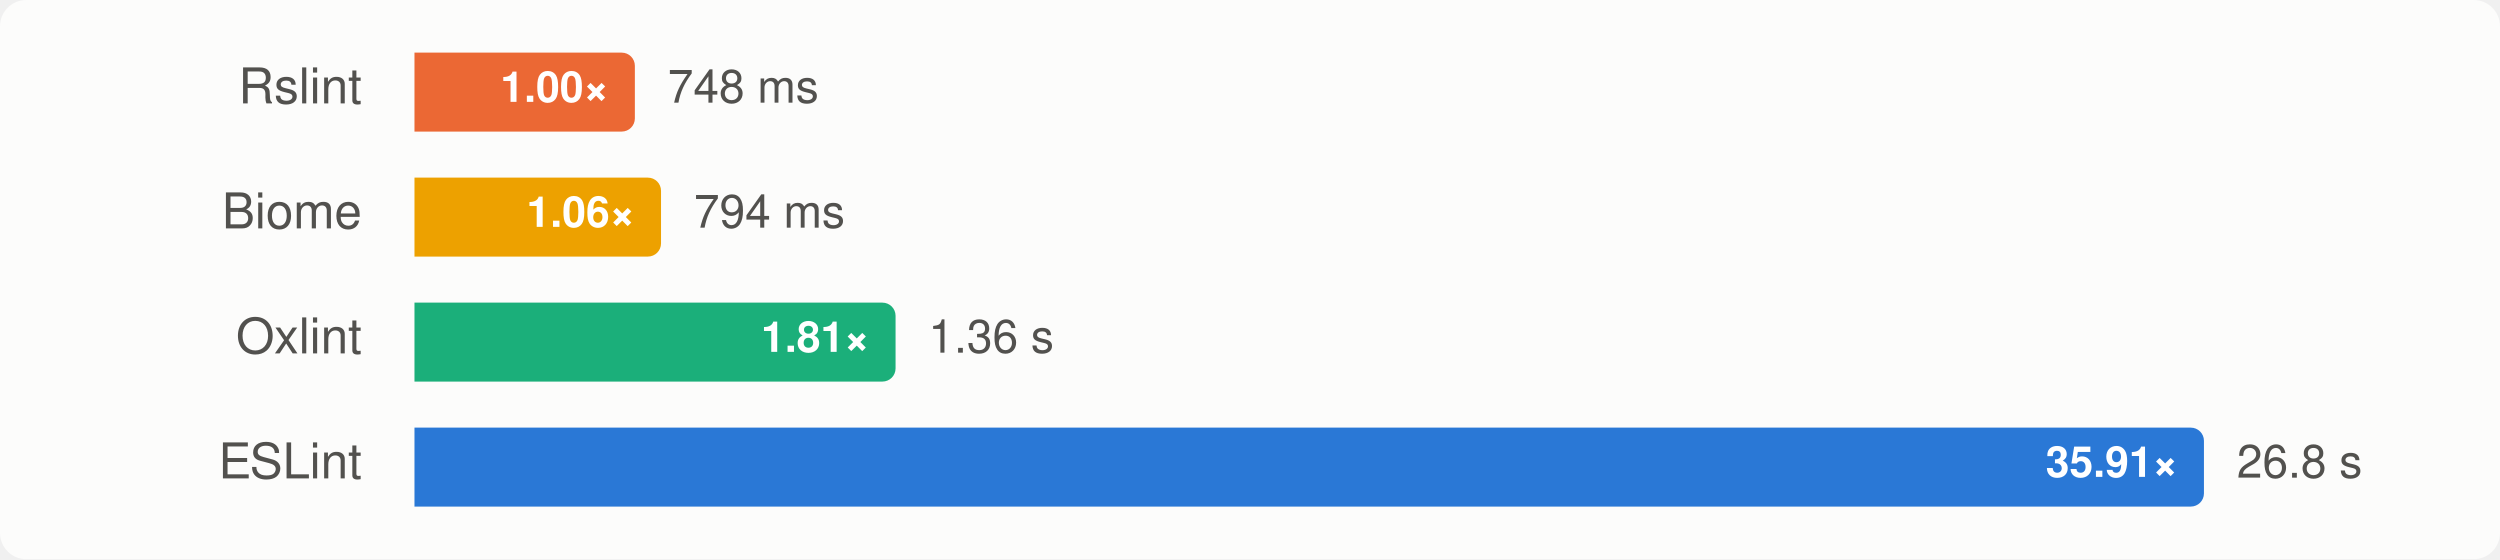
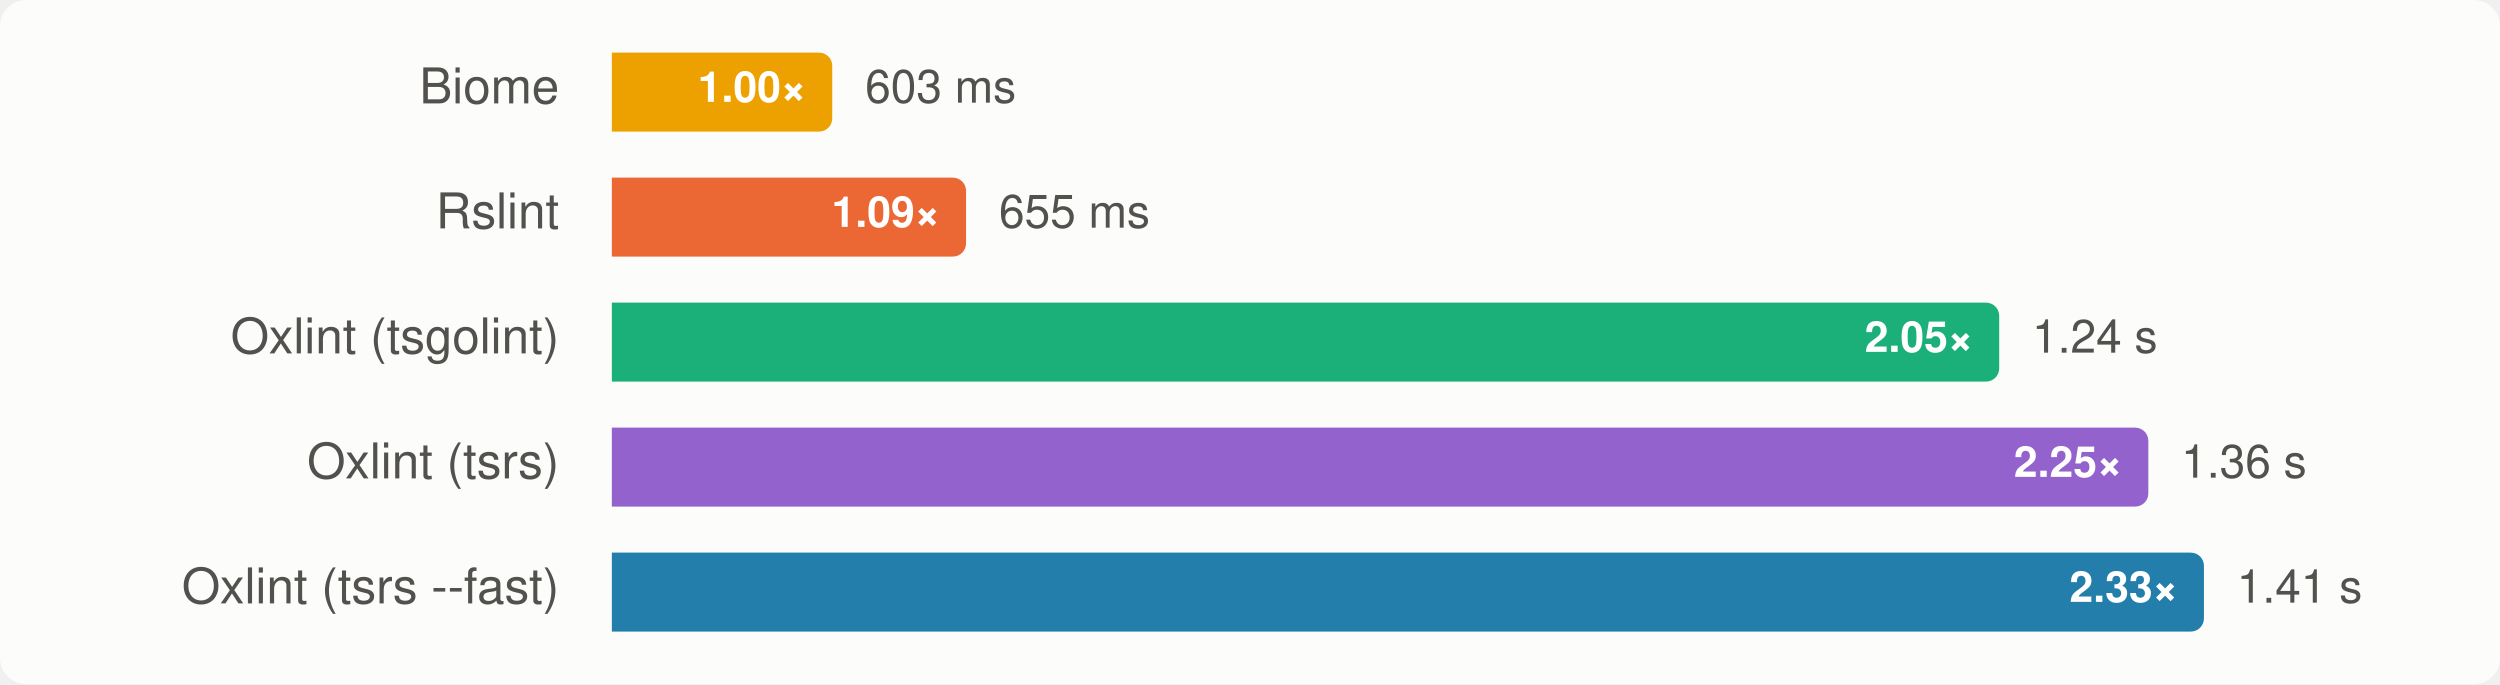
- <svg xmlns="http://www.w3.org/2000/svg" width="760" height="170" viewBox="0 0 760 170" font-family="-apple-system, BlinkMacSystemFont, 'Segoe UI', Helvetica, Arial, sans-serif" role="img" aria-label="Group B, rsbuild: median wall time, lower is better">
+ <svg xmlns="http://www.w3.org/2000/svg" width="760" height="208" viewBox="0 0 760 208" font-family="-apple-system, BlinkMacSystemFont, 'Segoe UI', Helvetica, Arial, sans-serif" role="img" aria-label="Group B, rsbuild: median wall time, lower is better">
  <style>
    .surface { fill: #fcfcfb; }
    .t-primary { fill: #0b0b0b; }
    .t-secondary { fill: #52514e; }
    .ratio { fill: #ffffff; }
-     .bar-eslint { fill: #2a78d6; }
    .bar-rslint { fill: #eb6834; }
    .bar-oxlint { fill: #1baf7a; }
+     .bar-oxlint-tsgolint { fill: #1baf7a; }
+     .bar-oxlint-tsrs { fill: #9362cc; }
+     .bar-oxlint-tsrs-fast { fill: #247eab; }
    .bar-biome { fill: #eda100; }
    @media (prefers-color-scheme: dark) {
      .surface { fill: #1a1a19; }
      .t-primary { fill: #f0efec; }
      .t-secondary { fill: #c3c2b7; }
-       .bar-eslint { fill: #3987e5; }
      .bar-rslint { fill: #d95926; }
      .bar-oxlint { fill: #199e70; }
+       .bar-oxlint-tsgolint { fill: #199e70; }
+       .bar-oxlint-tsrs { fill: #a47ad7; }
+       .bar-oxlint-tsrs-fast { fill: #3b94bd; }
      .bar-biome { fill: #c98500; }
    }
  </style>
-   <rect class="surface" width="760" height="170" rx="8" />
+   <rect class="surface" width="760" height="208" rx="8" />
  <g>
-     <text class="t-secondary" x="110" y="28" text-anchor="end" dominant-baseline="central" font-size="15">Rslint</text>
-     <path class="bar-rslint" d="M126,16H189A4,4 0 0 1 193,20V36A4,4 0 0 1 189,40H126Z" />
-     <text class="ratio" x="185" y="28" text-anchor="end" dominant-baseline="central" font-size="13" font-weight="700">1.00×</text>
-     <text class="t-secondary" x="203" y="28" dominant-baseline="central" font-size="14">748 ms</text>
+     <text class="t-secondary" x="170" y="28" text-anchor="end" dominant-baseline="central" font-size="15">Biome</text>
+     <path class="bar-biome" d="M186,16H249A4,4 0 0 1 253,20V36A4,4 0 0 1 249,40H186Z" />
+     <text class="ratio" x="245" y="28" text-anchor="end" dominant-baseline="central" font-size="13" font-weight="700">1.00×</text>
+     <text class="t-secondary" x="263" y="28" dominant-baseline="central" font-size="14">603 ms</text>
  </g>
  <g>
-     <text class="t-secondary" x="110" y="66" text-anchor="end" dominant-baseline="central" font-size="15">Biome</text>
-     <path class="bar-biome" d="M126,54H196.952A4,4 0 0 1 200.952,58V74A4,4 0 0 1 196.952,78H126Z" />
-     <text class="ratio" x="192.952" y="66" text-anchor="end" dominant-baseline="central" font-size="13" font-weight="700">1.06×</text>
-     <text class="t-secondary" x="210.952" y="66" dominant-baseline="central" font-size="14">794 ms</text>
+     <text class="t-secondary" x="170" y="66" text-anchor="end" dominant-baseline="central" font-size="15">Rslint</text>
+     <path class="bar-rslint" d="M186,54H289.677A4,4 0 0 1 293.677,58V74A4,4 0 0 1 289.677,78H186Z" />
+     <text class="ratio" x="285.677" y="66" text-anchor="end" dominant-baseline="central" font-size="13" font-weight="700">1.09×</text>
+     <text class="t-secondary" x="303.677" y="66" dominant-baseline="central" font-size="14">655 ms</text>
  </g>
  <g>
-     <text class="t-secondary" x="110" y="104" text-anchor="end" dominant-baseline="central" font-size="15">Oxlint</text>
-     <path class="bar-oxlint" d="M126,92H268.252A4,4 0 0 1 272.252,96V112A4,4 0 0 1 268.252,116H126Z" />
-     <text class="ratio" x="264.252" y="104" text-anchor="end" dominant-baseline="central" font-size="13" font-weight="700">1.81×</text>
-     <text class="t-secondary" x="282.252" y="104" dominant-baseline="central" font-size="14">1.36 s</text>
+     <text class="t-secondary" x="170" y="104" text-anchor="end" dominant-baseline="central" font-size="15">Oxlint (tsgolint)</text>
+     <path class="bar-oxlint-tsgolint" d="M186,92H603.755A4,4 0 0 1 607.755,96V112A4,4 0 0 1 603.755,116H186Z" />
+     <text class="ratio" x="599.755" y="104" text-anchor="end" dominant-baseline="central" font-size="13" font-weight="700">2.05×</text>
+     <text class="t-secondary" x="617.755" y="104" dominant-baseline="central" font-size="14">1.24 s</text>
  </g>
  <g>
-     <text class="t-secondary" x="110" y="142" text-anchor="end" dominant-baseline="central" font-size="15">ESLint</text>
-     <path class="bar-eslint" d="M126,130H666A4,4 0 0 1 670,134V150A4,4 0 0 1 666,154H126Z" />
-     <text class="ratio" x="662" y="142" text-anchor="end" dominant-baseline="central" font-size="13" font-weight="700">35.91×</text>
-     <text class="t-secondary" x="680" y="142" dominant-baseline="central" font-size="14">26.8 s</text>
+     <text class="t-secondary" x="170" y="142" text-anchor="end" dominant-baseline="central" font-size="15">Oxlint (tsrs)</text>
+     <path class="bar-oxlint-tsrs" d="M186,130H649.093A4,4 0 0 1 653.093,134V150A4,4 0 0 1 649.093,154H186Z" />
+     <text class="ratio" x="645.093" y="142" text-anchor="end" dominant-baseline="central" font-size="13" font-weight="700">2.25×</text>
+     <text class="t-secondary" x="663.093" y="142" dominant-baseline="central" font-size="14">1.36 s</text>
+   </g>
+   <g>
+     <text class="t-secondary" x="170" y="180" text-anchor="end" dominant-baseline="central" font-size="15">Oxlint (tsrs --fast)</text>
+     <path class="bar-oxlint-tsrs-fast" d="M186,168H666A4,4 0 0 1 670,172V188A4,4 0 0 1 666,192H186Z" />
+     <text class="ratio" x="662" y="180" text-anchor="end" dominant-baseline="central" font-size="13" font-weight="700">2.33×</text>
+     <text class="t-secondary" x="680" y="180" dominant-baseline="central" font-size="14">1.41 s</text>
  </g>
</svg>
